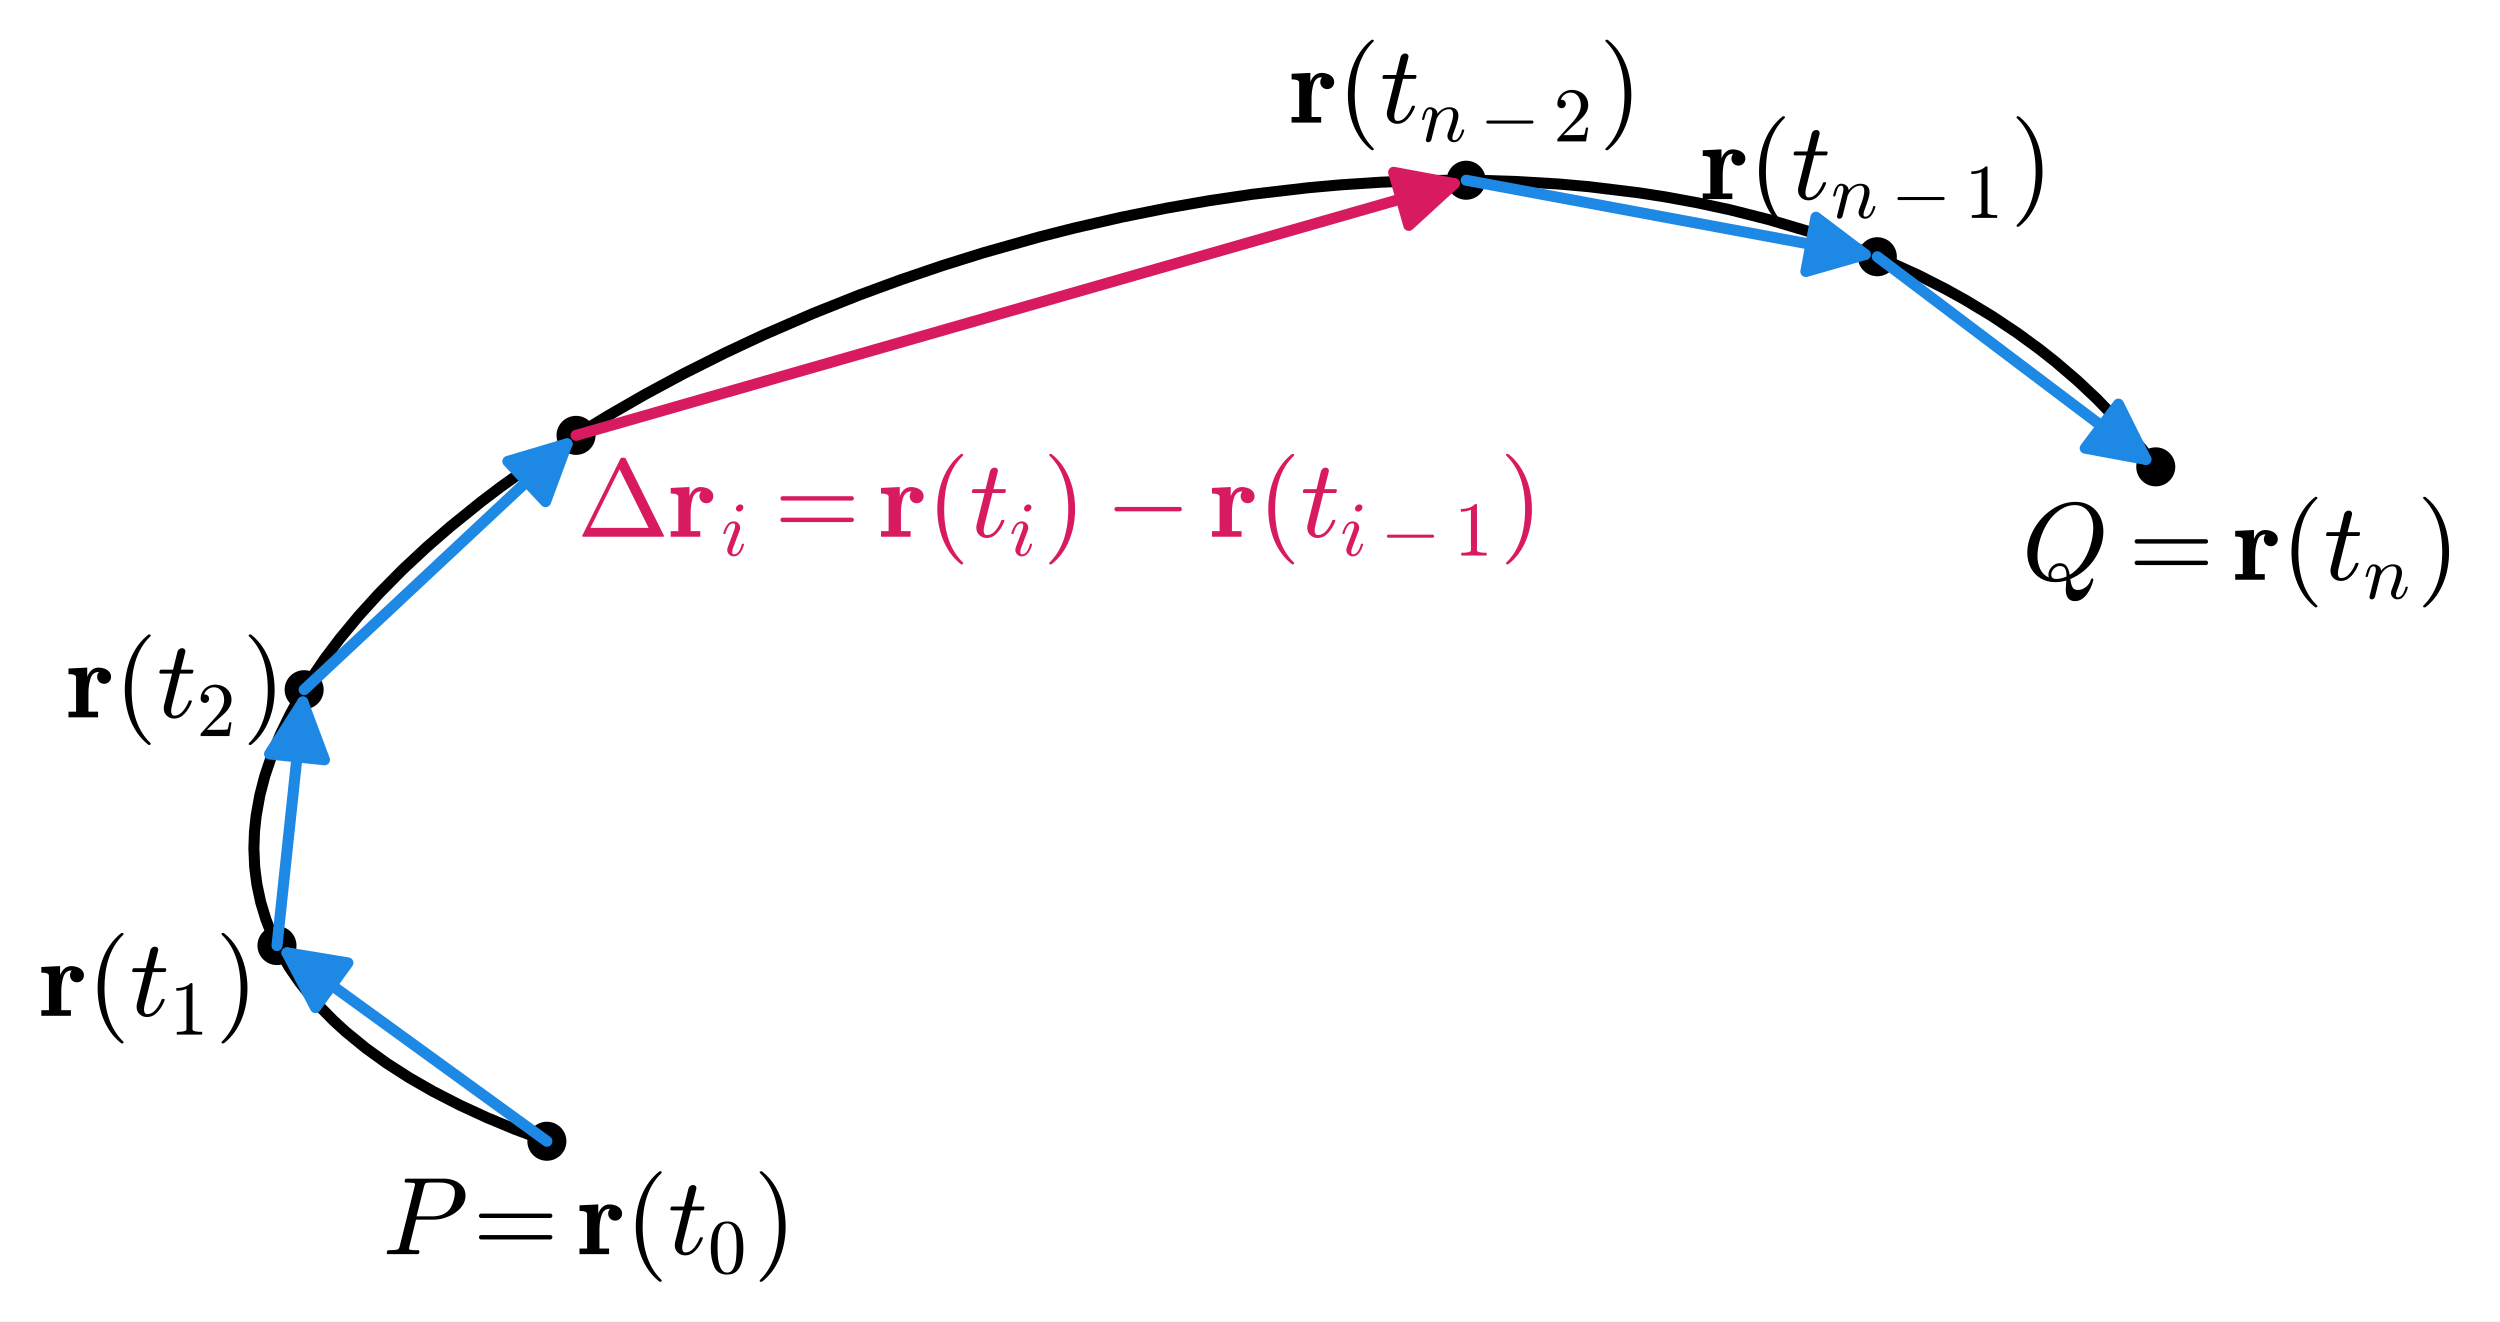
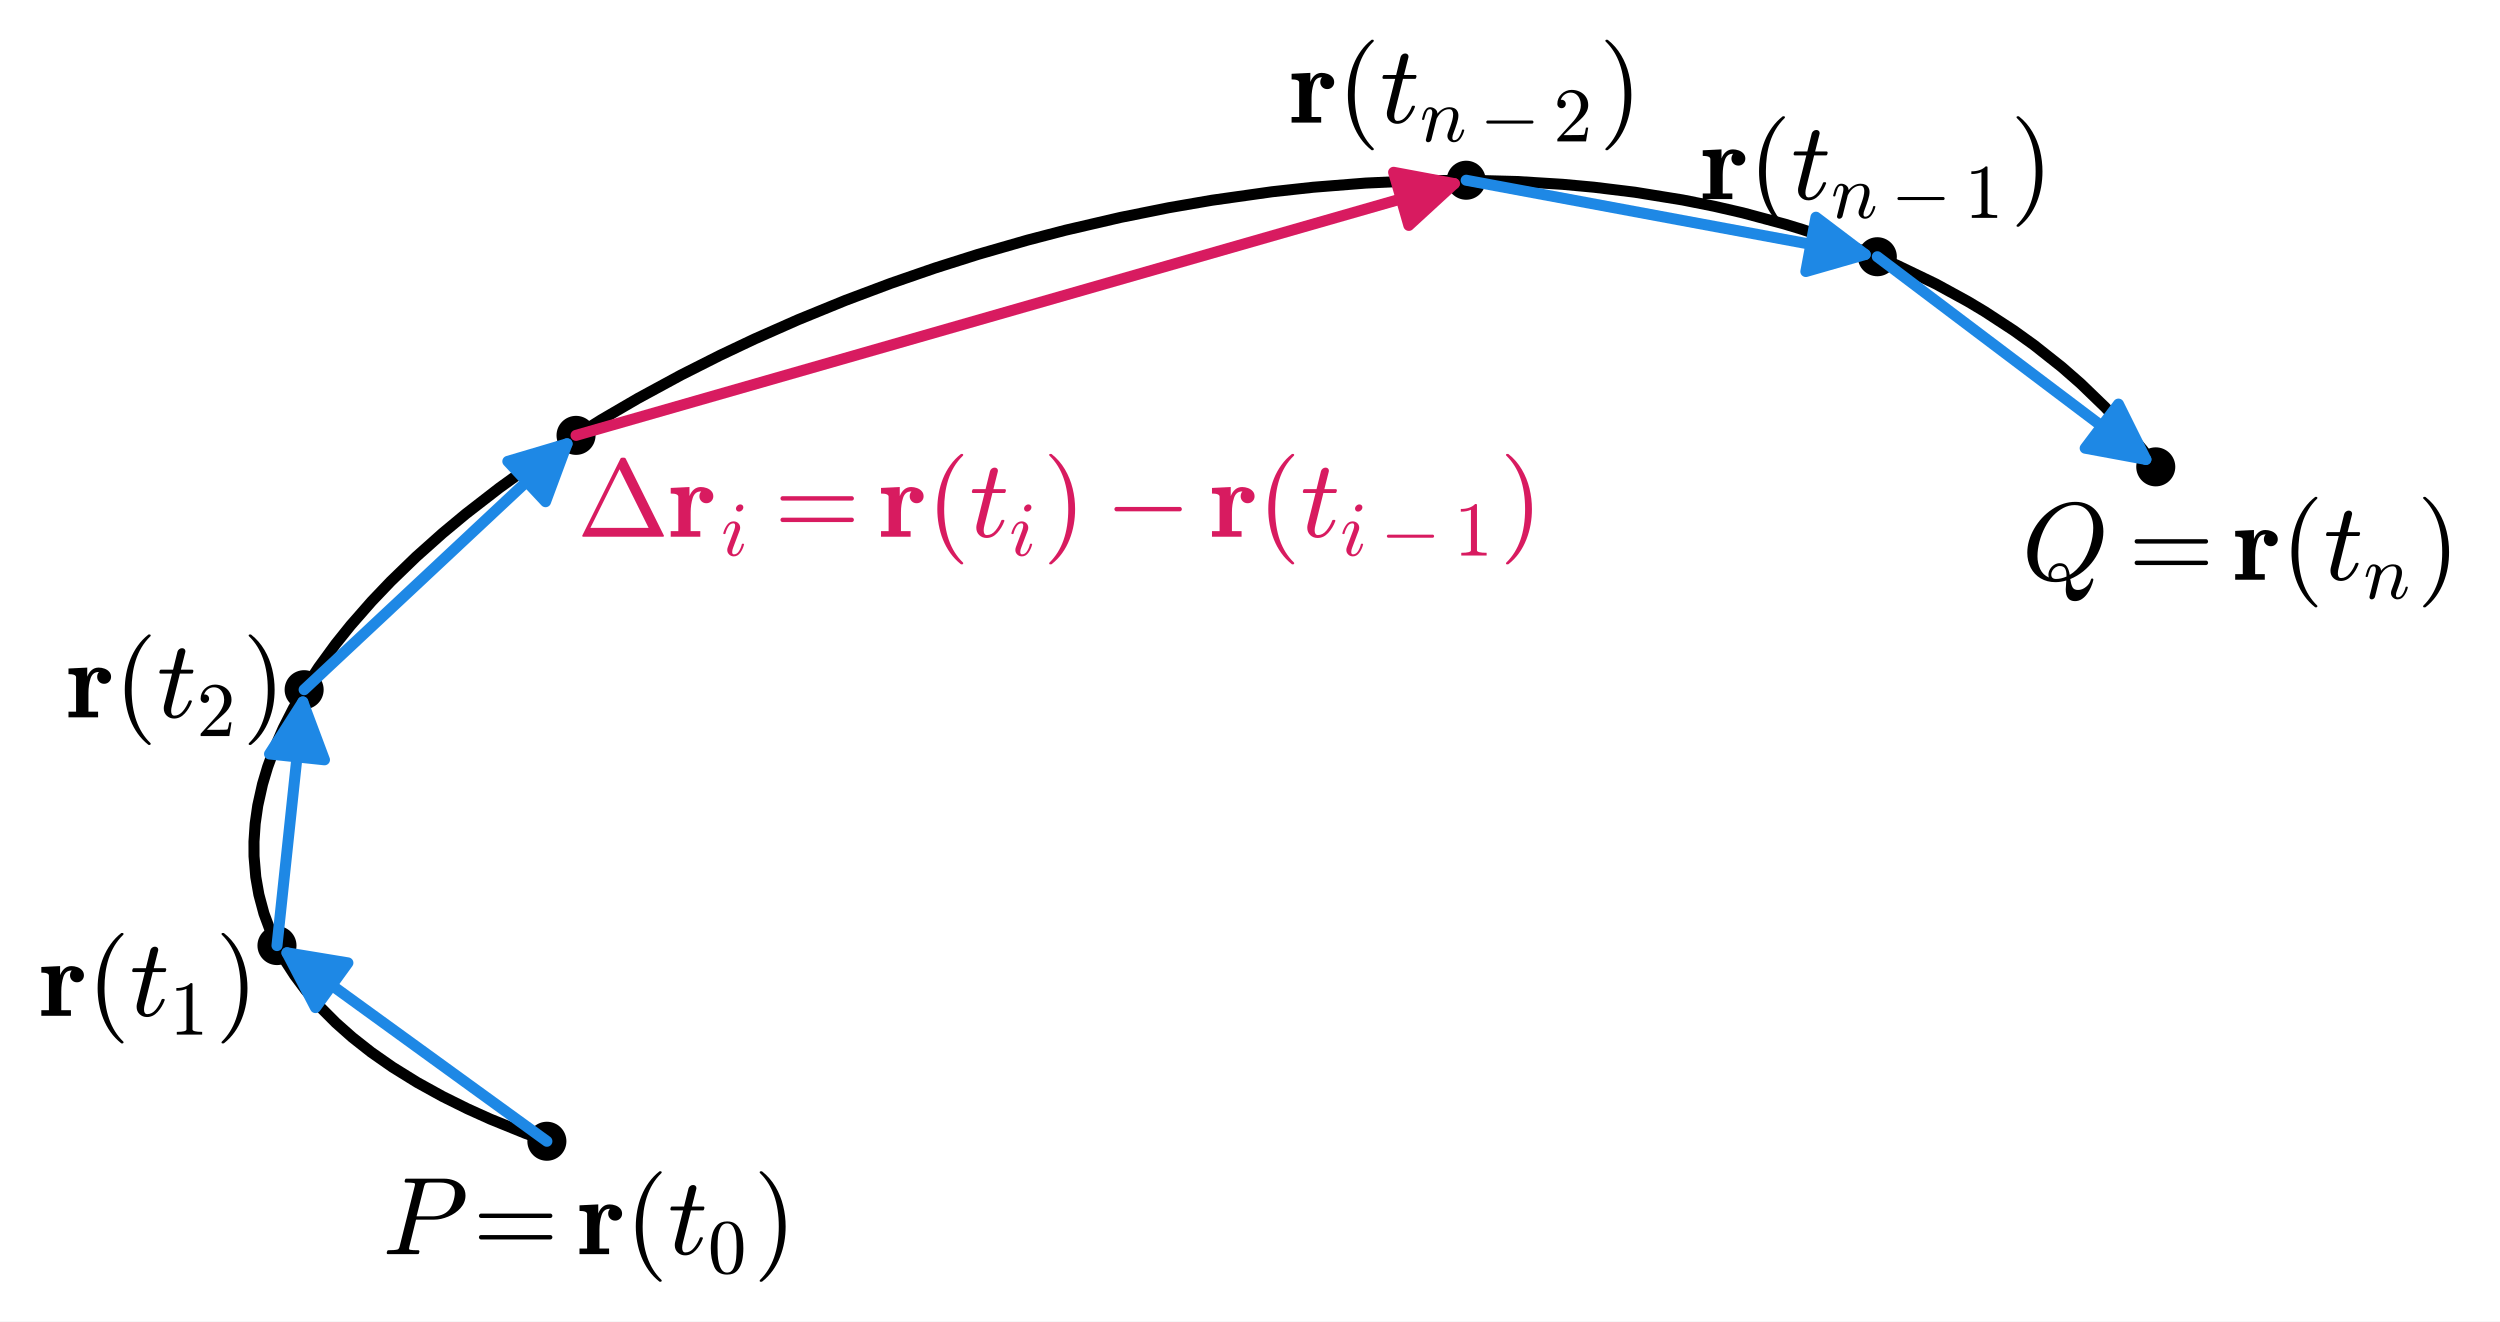
<svg xmlns="http://www.w3.org/2000/svg" xmlns:xlink="http://www.w3.org/1999/xlink" width="452.721pt" height="239.307pt" viewBox="0 0 452.721 239.307" version="1.1">
  <defs>
    <style type="text/css">*{stroke-linejoin: round; stroke-linecap: butt}</style>
  </defs>
  <g id="figure_1">
    <g id="patch_1">
      <path d="M 0 239.307  L 452.721 239.307  L 452.721 0  L 0 0  z " style="fill: #ffffff" />
    </g>
    <g id="axes_1">
      <g id="patch_2">
        <path d="M 19.424 226.205  L 413.397 226.205  L 413.397 13.102  L 19.424 13.102  z " style="fill: #ffffff" />
      </g>
      <g id="PathCollection_1">
-         <path d="M 99.035 210.204  C 99.972 210.204 100.872 209.832 101.535 209.169  C 102.198 208.506 102.57 207.606 102.57 206.669  C 102.57 205.731 102.198 204.832 101.535 204.169  C 100.872 203.506 99.972 203.133 99.035 203.133  C 98.097 203.133 97.198 203.506 96.535 204.169  C 95.872 204.832 95.499 205.731 95.499 206.669  C 95.499 207.606 95.872 208.506 96.535 209.169  C 97.198 209.832 98.097 210.204 99.035 210.204  z " clip-path="url(#pc954f5a43d)" />
+         <path d="M 99.035 210.204  C 99.972 210.204 100.872 209.832 101.535 209.169  C 102.198 208.506 102.57 207.606 102.57 206.669  C 102.57 205.731 102.198 204.832 101.535 204.169  C 100.872 203.506 99.972 203.133 99.035 203.133  C 98.097 203.133 97.198 203.506 96.535 204.169  C 95.872 204.832 95.499 205.731 95.499 206.669  C 95.499 207.606 95.872 208.506 96.535 209.169  C 97.198 209.832 98.097 210.204 99.035 210.204  z " clip-path="url(#p03d31c5cda)" />
      </g>
      <g id="PathCollection_2">
-         <path d="M 50.158 174.767  C 51.095 174.767 51.995 174.395 52.658 173.732  C 53.321 173.069 53.693 172.169 53.693 171.232  C 53.693 170.294 53.321 169.395 52.658 168.732  C 51.995 168.069 51.095 167.696 50.158 167.696  C 49.22 167.696 48.321 168.069 47.658 168.732  C 46.995 169.395 46.622 170.294 46.622 171.232  C 46.622 172.169 46.995 173.069 47.658 173.732  C 48.321 174.395 49.22 174.767 50.158 174.767  z " clip-path="url(#pc954f5a43d)" />
+         <path d="M 50.158 174.767  C 51.095 174.767 51.995 174.395 52.658 173.732  C 53.321 173.069 53.693 172.169 53.693 171.232  C 53.693 170.294 53.321 169.395 52.658 168.732  C 51.995 168.069 51.095 167.696 50.158 167.696  C 49.22 167.696 48.321 168.069 47.658 168.732  C 46.995 169.395 46.622 170.294 46.622 171.232  C 46.622 172.169 46.995 173.069 47.658 173.732  C 48.321 174.395 49.22 174.767 50.158 174.767  z " clip-path="url(#p03d31c5cda)" />
      </g>
      <g id="PathCollection_3">
-         <path d="M 55.075 128.431  C 56.013 128.431 56.912 128.059 57.575 127.396  C 58.238 126.733 58.611 125.833 58.611 124.896  C 58.611 123.958 58.238 123.059 57.575 122.396  C 56.912 121.733 56.013 121.36 55.075 121.36  C 54.138 121.36 53.238 121.733 52.575 122.396  C 51.912 123.059 51.54 123.958 51.54 124.896  C 51.54 125.833 51.912 126.733 52.575 127.396  C 53.238 128.059 54.138 128.431 55.075 128.431  z " clip-path="url(#pc954f5a43d)" />
+         <path d="M 55.075 128.431  C 56.013 128.431 56.912 128.059 57.575 127.396  C 58.238 126.733 58.611 125.833 58.611 124.896  C 58.611 123.958 58.238 123.059 57.575 122.396  C 56.912 121.733 56.013 121.36 55.075 121.36  C 54.138 121.36 53.238 121.733 52.575 122.396  C 51.912 123.059 51.54 123.958 51.54 124.896  C 51.54 125.833 51.912 126.733 52.575 127.396  C 53.238 128.059 54.138 128.431 55.075 128.431  z " clip-path="url(#p03d31c5cda)" />
      </g>
      <g id="PathCollection_4">
-         <path d="M 104.315 82.376  C 105.253 82.376 106.152 82.004 106.815 81.341  C 107.478 80.678 107.851 79.778 107.851 78.841  C 107.851 77.903 107.478 77.004 106.815 76.341  C 106.152 75.678 105.253 75.305 104.315 75.305  C 103.378 75.305 102.478 75.678 101.815 76.341  C 101.152 77.004 100.78 77.903 100.78 78.841  C 100.78 79.778 101.152 80.678 101.815 81.341  C 102.478 82.004 103.378 82.376 104.315 82.376  z " clip-path="url(#pc954f5a43d)" />
+         <path d="M 104.315 82.376  C 105.253 82.376 106.152 82.004 106.815 81.341  C 107.478 80.678 107.851 79.778 107.851 78.841  C 107.851 77.903 107.478 77.004 106.815 76.341  C 106.152 75.678 105.253 75.305 104.315 75.305  C 103.378 75.305 102.478 75.678 101.815 76.341  C 101.152 77.004 100.78 77.903 100.78 78.841  C 100.78 79.778 101.152 80.678 101.815 81.341  C 102.478 82.004 103.378 82.376 104.315 82.376  z " clip-path="url(#p03d31c5cda)" />
      </g>
      <g id="PathCollection_5">
-         <path d="M 265.507 36.174  C 266.445 36.174 267.344 35.802 268.007 35.139  C 268.67 34.476 269.043 33.576 269.043 32.639  C 269.043 31.701 268.67 30.802 268.007 30.139  C 267.344 29.476 266.445 29.103 265.507 29.103  C 264.57 29.103 263.67 29.476 263.007 30.139  C 262.344 30.802 261.972 31.701 261.972 32.639  C 261.972 33.576 262.344 34.476 263.007 35.139  C 263.67 35.802 264.57 36.174 265.507 36.174  z " clip-path="url(#pc954f5a43d)" />
+         <path d="M 265.507 36.174  C 266.445 36.174 267.344 35.802 268.007 35.139  C 268.67 34.476 269.043 33.576 269.043 32.639  C 269.043 31.701 268.67 30.802 268.007 30.139  C 267.344 29.476 266.445 29.103 265.507 29.103  C 264.57 29.103 263.67 29.476 263.007 30.139  C 262.344 30.802 261.972 31.701 261.972 32.639  C 261.972 33.576 262.344 34.476 263.007 35.139  C 263.67 35.802 264.57 36.174 265.507 36.174  z " clip-path="url(#p03d31c5cda)" />
      </g>
      <g id="PathCollection_6">
-         <path d="M 339.963 50.028  C 340.9 50.028 341.8 49.655 342.463 48.992  C 343.126 48.329 343.498 47.43 343.498 46.492  C 343.498 45.555 343.126 44.655 342.463 43.992  C 341.8 43.329 340.9 42.957 339.963 42.957  C 339.025 42.957 338.126 43.329 337.463 43.992  C 336.8 44.655 336.427 45.555 336.427 46.492  C 336.427 47.43 336.8 48.329 337.463 48.992  C 338.126 49.655 339.025 50.028 339.963 50.028  z " clip-path="url(#pc954f5a43d)" />
+         <path d="M 339.963 50.028  C 340.9 50.028 341.8 49.655 342.463 48.992  C 343.126 48.329 343.498 47.43 343.498 46.492  C 343.498 45.555 343.126 44.655 342.463 43.992  C 341.8 43.329 340.9 42.957 339.963 42.957  C 339.025 42.957 338.126 43.329 337.463 43.992  C 336.8 44.655 336.427 45.555 336.427 46.492  C 336.427 47.43 336.8 48.329 337.463 48.992  C 338.126 49.655 339.025 50.028 339.963 50.028  z " clip-path="url(#p03d31c5cda)" />
      </g>
      <g id="PathCollection_7">
-         <path d="M 390.382 88.078  C 391.32 88.078 392.219 87.705 392.882 87.042  C 393.545 86.379 393.918 85.48 393.918 84.542  C 393.918 83.605 393.545 82.705 392.882 82.042  C 392.219 81.379 391.32 81.007 390.382 81.007  C 389.445 81.007 388.545 81.379 387.882 82.042  C 387.219 82.705 386.847 83.605 386.847 84.542  C 386.847 85.48 387.219 86.379 387.882 87.042  C 388.545 87.705 389.445 88.078 390.382 88.078  z " clip-path="url(#pc954f5a43d)" />
+         <path d="M 390.382 88.078  C 391.32 88.078 392.219 87.705 392.882 87.042  C 393.545 86.379 393.918 85.48 393.918 84.542  C 393.918 83.605 393.545 82.705 392.882 82.042  C 392.219 81.379 391.32 81.007 390.382 81.007  C 389.445 81.007 388.545 81.379 387.882 82.042  C 387.219 82.705 386.847 83.605 386.847 84.542  C 386.847 85.48 387.219 86.379 387.882 87.042  C 388.545 87.705 389.445 88.078 390.382 88.078  z " clip-path="url(#p03d31c5cda)" />
      </g>
      <g id="matplotlib.axis_1" />
      <g id="matplotlib.axis_2" />
      <g id="line2d_1">
-         <path d="M 390.382 84.542  L 387.983 81.403  L 384.086 76.804  L 379.756 72.278  L 376.214 68.947  L 372.274 65.569  L 369.412 63.304  L 365.31 60.301  L 360.727 57.246  L 355.933 54.348  L 352.294 52.33  L 347.482 49.879  L 341.251 47.037  L 334.715 44.417  L 327.589 41.936  L 320.359 39.78  L 313.242 37.981  L 307.506 36.747  L 301.607 35.664  L 296.76 34.909  L 287.667 33.801  L 282.285 33.325  L 274.546 32.863  L 269.268 32.692  L 263.354 32.633  L 256.56 32.735  L 250.027 32.998  L 242.764 33.475  L 236.982 33.99  L 226.833 35.178  L 218.992 36.339  L 211.326 37.676  L 203.106 39.331  L 194.515 41.303  L 188.265 42.894  L 178.068 45.777  L 170.673 48.094  L 163.199 50.635  L 155.643 53.412  L 147.32 56.725  L 138.3 60.631  L 131.43 63.842  L 123.796 67.667  L 116.866 71.394  L 109.995 75.351  L 104.395 78.79  L 97.899 83.049  L 90.669 88.18  L 87.142 90.856  L 81.491 95.418  L 77.225 99.125  L 72.898 103.162  L 68.544 107.571  L 64.917 111.575  L 61.5 115.708  L 58.741 119.374  L 56.255 123.02  L 53.764 127.121  L 52.476 129.488  L 50.77 132.998  L 49.328 136.464  L 47.961 140.499  L 47.054 143.999  L 46.381 147.748  L 46.081 150.622  L 45.975 153.647  L 46.123 157.03  L 46.519 160.15  L 47.212 163.398  L 48.152 166.496  L 49.248 169.286  L 50.672 172.227  L 52.41 175.197  L 54.248 177.866  L 56.359 180.527  L 58.092 182.475  L 60.415 184.83  L 62.56 186.796  L 66.249 189.817  L 70.065 192.568  L 74.154 195.19  L 78.463 197.659  L 83.244 200.115  L 88.178 202.391  L 93.087 204.437  L 99.035 206.669  L 99.035 206.669  " clip-path="url(#pc954f5a43d)" style="fill: none; stroke: #000000; stroke-width: 2; stroke-linecap: square" />
+         <path d="M 390.382 84.542  L 387.96 81.374  L 384.391 77.144  L 381.212 73.74  L 376.751 69.433  L 373.339 66.451  L 368.309 62.47  L 364.644 59.839  L 359.382 56.404  L 356.331 54.578  L 350.573 51.426  L 343.487 48.016  L 338.272 45.799  L 333.446 43.947  L 326.316 41.531  L 323.177 40.579  L 315.568 38.536  L 310.428 37.353  L 304.695 36.208  L 296.034 34.806  L 288.617 33.899  L 282.944 33.377  L 274.782 32.873  L 266.309 32.645  L 256.411 32.739  L 247.353 33.151  L 237.821 33.908  L 230.345 34.726  L 219.485 36.26  L 211.647 37.617  L 202.952 39.364  L 192.942 41.69  L 186.102 43.475  L 177.139 46.058  L 169.315 48.541  L 161.343 51.297  L 153.115 54.389  L 144.518 57.902  L 136.661 61.378  L 130.397 64.344  L 123.335 67.907  L 115.517 72.149  L 108.869 76.026  L 101.852 80.421  L 95.536 84.678  L 90.432 88.357  L 84.369 93.05  L 80.146 96.56  L 75.346 100.841  L 70.76 105.278  L 67.304 108.901  L 63.486 113.258  L 60.8 116.606  L 57.699 120.858  L 55.156 124.764  L 53.14 128.244  L 51.304 131.845  L 49.706 135.496  L 48.465 138.891  L 47.538 142.006  L 46.677 145.879  L 46.212 149.135  L 45.992 152.403  L 46.002 155.055  L 46.318 158.811  L 46.877 161.997  L 47.803 165.45  L 49.144 169.046  L 50.618 172.125  L 51.827 174.258  L 53.35 176.61  L 55.318 179.261  L 58.112 182.497  L 60.834 185.228  L 63.786 187.846  L 67.22 190.55  L 71.096 193.258  L 75.562 196.026  L 80.14 198.552  L 84.666 200.796  L 88.772 202.65  L 95.14 205.236  L 99.035 206.669  L 99.035 206.669  " clip-path="url(#p03d31c5cda)" style="fill: none; stroke: #000000; stroke-width: 2; stroke-linecap: square" />
      </g>
      <g id="patch_3">
-         <path d="M 99.035 206.669  Q 74.596 188.95 51.968 172.544  " clip-path="url(#pc954f5a43d)" style="fill: none; stroke: #1e88e5; stroke-width: 2; stroke-linecap: round" />
-         <path d="M 57.129 182.462  L 51.968 172.544  L 62.999 174.366  L 57.129 182.462  z " clip-path="url(#pc954f5a43d)" style="fill: #1e88e5; stroke: #1e88e5; stroke-width: 2; stroke-linecap: round" />
+         <path d="M 99.035 206.669  Q 74.596 188.95 51.968 172.544  " clip-path="url(#p03d31c5cda)" style="fill: none; stroke: #1e88e5; stroke-width: 2; stroke-linecap: round" />
+         <path d="M 57.129 182.462  L 51.968 172.544  L 62.999 174.366  z " clip-path="url(#p03d31c5cda)" style="fill: #1e88e5; stroke: #1e88e5; stroke-width: 2; stroke-linecap: round" />
      </g>
      <g id="patch_4">
-         <path d="M 50.158 171.232  Q 52.617 148.064 54.839 127.119  " clip-path="url(#pc954f5a43d)" style="fill: none; stroke: #1e88e5; stroke-width: 2; stroke-linecap: round" />
-         <path d="M 48.812 136.536  L 54.839 127.119  L 58.756 137.591  L 48.812 136.536  z " clip-path="url(#pc954f5a43d)" style="fill: #1e88e5; stroke: #1e88e5; stroke-width: 2; stroke-linecap: round" />
+         <path d="M 50.158 171.232  Q 52.617 148.064 54.839 127.119  " clip-path="url(#p03d31c5cda)" style="fill: none; stroke: #1e88e5; stroke-width: 2; stroke-linecap: round" />
+         <path d="M 48.812 136.536  L 54.839 127.119  L 58.756 137.591  z " clip-path="url(#p03d31c5cda)" style="fill: #1e88e5; stroke: #1e88e5; stroke-width: 2; stroke-linecap: round" />
      </g>
      <g id="patch_5">
-         <path d="M 55.075 124.896  Q 79.695 101.868 102.682 80.368  " clip-path="url(#pc954f5a43d)" style="fill: none; stroke: #1e88e5; stroke-width: 2; stroke-linecap: round" />
-         <path d="M 91.963 83.547  L 102.682 80.368  L 98.794 90.851  L 91.963 83.547  z " clip-path="url(#pc954f5a43d)" style="fill: #1e88e5; stroke: #1e88e5; stroke-width: 2; stroke-linecap: round" />
+         <path d="M 55.075 124.896  Q 79.695 101.868 102.682 80.368  " clip-path="url(#p03d31c5cda)" style="fill: none; stroke: #1e88e5; stroke-width: 2; stroke-linecap: round" />
+         <path d="M 91.963 83.547  L 102.682 80.368  L 98.794 90.851  z " clip-path="url(#p03d31c5cda)" style="fill: #1e88e5; stroke: #1e88e5; stroke-width: 2; stroke-linecap: round" />
      </g>
      <g id="patch_6">
-         <path d="M 104.315 78.841  Q 184.911 55.74 263.358 33.255  " clip-path="url(#pc954f5a43d)" style="fill: none; stroke: #d81b60; stroke-width: 2; stroke-linecap: round" />
-         <path d="M 252.367 31.203  L 263.358 33.255  L 255.123 40.816  L 252.367 31.203  z " clip-path="url(#pc954f5a43d)" style="fill: #d81b60; stroke: #d81b60; stroke-width: 2; stroke-linecap: round" />
+         <path d="M 104.315 78.841  Q 184.911 55.74 263.358 33.255  " clip-path="url(#p03d31c5cda)" style="fill: none; stroke: #d81b60; stroke-width: 2; stroke-linecap: round" />
+         <path d="M 252.367 31.203  L 263.358 33.255  L 255.123 40.816  z " clip-path="url(#p03d31c5cda)" style="fill: #d81b60; stroke: #d81b60; stroke-width: 2; stroke-linecap: round" />
      </g>
      <g id="patch_7">
-         <path d="M 265.507 32.639  Q 302.735 39.565 337.764 46.083  " clip-path="url(#pc954f5a43d)" style="fill: none; stroke: #1e88e5; stroke-width: 2; stroke-linecap: round" />
-         <path d="M 328.848 39.338  L 337.764 46.083  L 327.019 49.17  L 328.848 39.338  z " clip-path="url(#pc954f5a43d)" style="fill: #1e88e5; stroke: #1e88e5; stroke-width: 2; stroke-linecap: round" />
+         <path d="M 265.507 32.639  Q 302.735 39.565 337.764 46.083  " clip-path="url(#p03d31c5cda)" style="fill: none; stroke: #1e88e5; stroke-width: 2; stroke-linecap: round" />
+         <path d="M 328.848 39.338  L 337.764 46.083  L 327.019 49.17  z " clip-path="url(#p03d31c5cda)" style="fill: #1e88e5; stroke: #1e88e5; stroke-width: 2; stroke-linecap: round" />
      </g>
      <g id="patch_8">
-         <path d="M 339.963 46.492  Q 365.173 65.517 388.598 83.195  " clip-path="url(#pc954f5a43d)" style="fill: none; stroke: #1e88e5; stroke-width: 2; stroke-linecap: round" />
-         <path d="M 383.627 73.18  L 388.598 83.195  L 377.604 81.163  L 383.627 73.18  z " clip-path="url(#pc954f5a43d)" style="fill: #1e88e5; stroke: #1e88e5; stroke-width: 2; stroke-linecap: round" />
+         <path d="M 339.963 46.492  Q 365.173 65.517 388.598 83.195  " clip-path="url(#p03d31c5cda)" style="fill: none; stroke: #1e88e5; stroke-width: 2; stroke-linecap: round" />
+         <path d="M 383.627 73.18  L 388.598 83.195  L 377.604 81.163  z " clip-path="url(#p03d31c5cda)" style="fill: #1e88e5; stroke: #1e88e5; stroke-width: 2; stroke-linecap: round" />
      </g>
      <g id="text_1">
-         <g transform="translate(69.25378 227.1071)scale(0.2 -0.2)">
+         <g transform="translate(69.25378 227.1071) scale(0.2 -0.2)">
          <defs>
            <path id="Cmmi10-50" d="M 313 0  Q 250 0 250 84  Q 253 100 262 139  Q 272 178 289 201  Q 306 225 331 225  Q 722 225 878 269  Q 959 297 997 441  L 1875 3956  Q 1888 4019 1888 4044  Q 1888 4113 1813 4122  Q 1691 4147 1350 4147  Q 1288 4147 1288 4231  Q 1291 4247 1300 4286  Q 1309 4325 1326 4348  Q 1344 4372 1369 4372  L 3578 4372  Q 3881 4372 4165 4264  Q 4450 4156 4631 3934  Q 4813 3713 4813 3397  Q 4813 2991 4527 2672  Q 4241 2353 3814 2175  Q 3388 1997 2988 1997  L 1947 1997  L 1556 416  Q 1544 353 1544 325  Q 1544 300 1551 283  Q 1559 266 1573 261  Q 1588 256 1619 250  Q 1741 225 2081 225  Q 2144 225 2144 141  Q 2122 50 2109 25  Q 2097 0 2034 0  L 313 0  z M 1978 2188  L 2875 2188  Q 3497 2188 3822 2522  Q 3988 2688 4092 3000  Q 4197 3313 4197 3566  Q 4197 3881 3956 4014  Q 3716 4147 3359 4147  L 2747 4147  Q 2572 4147 2515 4117  Q 2459 4088 2413 3928  L 1978 2188  z " transform="scale(0.015625)" />
            <path id="Cmr10-3d" d="M 481 850  Q 428 850 393 890  Q 359 931 359 978  Q 359 1031 393 1068  Q 428 1106 481 1106  L 4500 1106  Q 4547 1106 4581 1068  Q 4616 1031 4616 978  Q 4616 931 4581 890  Q 4547 850 4500 850  L 481 850  z M 481 2094  Q 428 2094 393 2131  Q 359 2169 359 2222  Q 359 2269 393 2309  Q 428 2350 481 2350  L 4500 2350  Q 4547 2350 4581 2309  Q 4616 2269 4616 2222  Q 4616 2169 4581 2131  Q 4547 2094 4500 2094  L 481 2094  z " transform="scale(0.015625)" />
            <path id="Cmb10-72" d="M 91 0  L 91 325  L 531 325  L 531 2322  Q 531 2503 91 2503  L 91 2828  L 1178 2881  L 1178 2356  Q 1269 2594 1436 2737  Q 1603 2881 1838 2881  Q 2006 2881 2173 2822  Q 2341 2763 2450 2641  Q 2559 2519 2559 2344  Q 2559 2178 2443 2059  Q 2328 1941 2156 1941  Q 1984 1941 1868 2059  Q 1753 2178 1753 2344  Q 1753 2513 1856 2625  L 1838 2625  Q 1488 2625 1367 2248  Q 1247 1872 1247 1416  L 1247 325  L 1806 325  L 1806 0  L 91 0  z " transform="scale(0.015625)" />
            <path id="Cmr10-28" d="M 1984 -1588  Q 1628 -1306 1370 -942  Q 1113 -578 948 -165  Q 784 247 703 697  Q 622 1147 622 1600  Q 622 2059 703 2509  Q 784 2959 951 3375  Q 1119 3791 1378 4153  Q 1638 4516 1984 4788  Q 1984 4800 2016 4800  L 2075 4800  Q 2094 4800 2109 4783  Q 2125 4766 2125 4744  Q 2125 4716 2113 4703  Q 1800 4397 1592 4047  Q 1384 3697 1257 3301  Q 1131 2906 1075 2482  Q 1019 2059 1019 1600  Q 1019 -434 2106 -1491  Q 2125 -1509 2125 -1544  Q 2125 -1559 2108 -1579  Q 2091 -1600 2075 -1600  L 2016 -1600  Q 1984 -1600 1984 -1588  z " transform="scale(0.015625)" />
            <path id="Cmmi10-74" d="M 397 519  Q 397 613 416 697  L 878 2534  L 206 2534  Q 141 2534 141 2619  Q 166 2759 225 2759  L 934 2759  L 1191 3803  Q 1216 3888 1291 3947  Q 1366 4006 1459 4006  Q 1541 4006 1595 3957  Q 1650 3909 1650 3828  Q 1650 3809 1648 3798  Q 1647 3788 1644 3775  L 1388 2759  L 2047 2759  Q 2113 2759 2113 2675  Q 2109 2659 2100 2621  Q 2091 2584 2075 2559  Q 2059 2534 2028 2534  L 1331 2534  L 872 684  Q 825 503 825 372  Q 825 97 1013 97  Q 1294 97 1511 361  Q 1728 625 1844 941  Q 1869 978 1894 978  L 1972 978  Q 1997 978 2012 961  Q 2028 944 2028 922  Q 2028 909 2022 903  Q 1881 516 1612 222  Q 1344 -72 997 -72  Q 744 -72 570 93  Q 397 259 397 519  z " transform="scale(0.015625)" />
            <path id="Cmr10-30" d="M 1600 -141  Q 816 -141 533 504  Q 250 1150 250 2041  Q 250 2597 351 3087  Q 453 3578 754 3920  Q 1056 4263 1600 4263  Q 2022 4263 2290 4056  Q 2559 3850 2700 3523  Q 2841 3197 2892 2823  Q 2944 2450 2944 2041  Q 2944 1491 2842 1011  Q 2741 531 2444 195  Q 2147 -141 1600 -141  z M 1600 25  Q 1956 25 2131 390  Q 2306 756 2347 1200  Q 2388 1644 2388 2144  Q 2388 2625 2347 3031  Q 2306 3438 2132 3767  Q 1959 4097 1600 4097  Q 1238 4097 1063 3765  Q 888 3434 847 3029  Q 806 2625 806 2144  Q 806 1788 823 1472  Q 841 1156 916 820  Q 991 484 1158 254  Q 1325 25 1600 25  z " transform="scale(0.015625)" />
            <path id="Cmr10-29" d="M 416 -1600  Q 359 -1600 359 -1544  Q 359 -1516 372 -1503  Q 1466 -434 1466 1600  Q 1466 3634 384 4691  Q 359 4706 359 4744  Q 359 4766 376 4783  Q 394 4800 416 4800  L 475 4800  Q 494 4800 506 4788  Q 966 4425 1272 3906  Q 1578 3388 1720 2800  Q 1863 2213 1863 1600  Q 1863 1147 1786 708  Q 1709 269 1542 -157  Q 1375 -584 1119 -945  Q 863 -1306 506 -1588  Q 494 -1600 475 -1600  L 416 -1600  z " transform="scale(0.015625)" />
          </defs>
          <use xlink:href="#Cmmi10-50" />
          <use xlink:href="#Cmr10-3d" transform="translate(81.76758 0)" />
          <use xlink:href="#Cmb10-72" transform="translate(177.0117 0)" />
          <use xlink:href="#Cmr10-28" transform="translate(219.6875 0)" />
          <use xlink:href="#Cmmi10-74" transform="translate(258.5059 0)" />
-           <use xlink:href="#Cmr10-30" transform="translate(294.5898 -17.00625)scale(0.7)" />
+           <use xlink:href="#Cmr10-30" transform="translate(294.5898 -17.00625) scale(0.7)" />
          <use xlink:href="#Cmr10-29" transform="translate(335.9672 0)" />
        </g>
      </g>
      <g id="text_2">
-         <g transform="translate(7.2 183.9508)scale(0.2 -0.2)">
+         <g transform="translate(7.2 183.9508) scale(0.2 -0.2)">
          <defs>
            <path id="Cmr10-31" d="M 594 0  L 594 225  Q 1394 225 1394 428  L 1394 3788  Q 1063 3628 556 3628  L 556 3853  Q 1341 3853 1741 4263  L 1831 4263  Q 1853 4263 1873 4245  Q 1894 4228 1894 4206  L 1894 428  Q 1894 225 2694 225  L 2694 0  L 594 0  z " transform="scale(0.015625)" />
          </defs>
          <use xlink:href="#Cmb10-72" />
          <use xlink:href="#Cmr10-28" transform="translate(42.67578 0)" />
          <use xlink:href="#Cmmi10-74" transform="translate(81.49414 0)" />
-           <use xlink:href="#Cmr10-31" transform="translate(117.5781 -17.00625)scale(0.7)" />
+           <use xlink:href="#Cmr10-31" transform="translate(117.5781 -17.00625) scale(0.7)" />
          <use xlink:href="#Cmr10-29" transform="translate(158.9555 0)" />
        </g>
      </g>
      <g id="text_3">
-         <g transform="translate(12.11762 129.8957)scale(0.2 -0.2)">
+         <g transform="translate(12.11762 129.8957) scale(0.2 -0.2)">
          <defs>
            <path id="Cmr10-32" d="M 319 0  L 319 172  Q 319 188 331 206  L 1325 1306  Q 1550 1550 1690 1715  Q 1831 1881 1968 2097  Q 2106 2313 2186 2536  Q 2266 2759 2266 3009  Q 2266 3272 2169 3511  Q 2072 3750 1880 3894  Q 1688 4038 1416 4038  Q 1138 4038 916 3870  Q 694 3703 603 3438  Q 628 3444 672 3444  Q 816 3444 917 3347  Q 1019 3250 1019 3097  Q 1019 2950 917 2848  Q 816 2747 672 2747  Q 522 2747 420 2851  Q 319 2956 319 3097  Q 319 3338 409 3548  Q 500 3759 670 3923  Q 841 4088 1055 4175  Q 1269 4263 1509 4263  Q 1875 4263 2190 4108  Q 2506 3953 2690 3670  Q 2875 3388 2875 3009  Q 2875 2731 2753 2481  Q 2631 2231 2440 2026  Q 2250 1822 1953 1562  Q 1656 1303 1563 1216  L 838 519  L 1453 519  Q 1906 519 2211 526  Q 2516 534 2534 550  Q 2609 631 2688 1141  L 2875 1141  L 2694 0  L 319 0  z " transform="scale(0.015625)" />
          </defs>
          <use xlink:href="#Cmb10-72" />
          <use xlink:href="#Cmr10-28" transform="translate(42.67578 0)" />
          <use xlink:href="#Cmmi10-74" transform="translate(81.49414 0)" />
-           <use xlink:href="#Cmr10-32" transform="translate(117.5781 -17.00625)scale(0.7)" />
+           <use xlink:href="#Cmr10-32" transform="translate(117.5781 -17.00625) scale(0.7)" />
          <use xlink:href="#Cmr10-29" transform="translate(158.9555 0)" />
        </g>
      </g>
      <g id="text_4">
-         <g transform="translate(233.6074 22.2)scale(0.2 -0.2)">
+         <g transform="translate(233.6074 22.2) scale(0.2 -0.2)">
          <defs>
            <path id="Cmmi10-6e" d="M 494 109  Q 494 147 500 166  L 978 2075  Q 1025 2253 1025 2388  Q 1025 2663 838 2663  Q 638 2663 541 2423  Q 444 2184 353 1819  Q 353 1800 334 1789  Q 316 1778 300 1778  L 225 1778  Q 203 1778 187 1801  Q 172 1825 172 1844  Q 241 2122 305 2315  Q 369 2509 505 2668  Q 641 2828 844 2828  Q 1084 2828 1268 2676  Q 1453 2525 1453 2291  Q 1644 2541 1900 2684  Q 2156 2828 2444 2828  Q 2672 2828 2837 2750  Q 3003 2672 3095 2514  Q 3188 2356 3188 2138  Q 3188 1875 3070 1503  Q 2953 1131 2778 672  Q 2688 463 2688 288  Q 2688 97 2834 97  Q 3084 97 3251 365  Q 3419 634 3488 941  Q 3500 978 3541 978  L 3616 978  Q 3641 978 3658 962  Q 3675 947 3675 922  Q 3675 916 3669 903  Q 3581 541 3364 234  Q 3147 -72 2822 -72  Q 2597 -72 2437 83  Q 2278 238 2278 459  Q 2278 578 2328 709  Q 2409 919 2514 1209  Q 2619 1500 2686 1765  Q 2753 2031 2753 2234  Q 2753 2413 2679 2538  Q 2606 2663 2431 2663  Q 2197 2663 2000 2559  Q 1803 2456 1656 2286  Q 1509 2116 1388 1881  L 953 141  Q 931 53 854 -9  Q 778 -72 684 -72  Q 606 -72 550 -22  Q 494 28 494 109  z " transform="scale(0.015625)" />
            <path id="Cmsy10-a1" d="M 653 1472  Q 600 1472 565 1512  Q 531 1553 531 1600  Q 531 1647 565 1687  Q 600 1728 653 1728  L 4325 1728  Q 4375 1728 4408 1687  Q 4441 1647 4441 1600  Q 4441 1553 4408 1512  Q 4375 1472 4325 1472  L 653 1472  z " transform="scale(0.015625)" />
          </defs>
          <use xlink:href="#Cmb10-72" />
          <use xlink:href="#Cmr10-28" transform="translate(42.67578 0)" />
          <use xlink:href="#Cmmi10-74" transform="translate(81.49414 0)" />
-           <use xlink:href="#Cmmi10-6e" transform="translate(117.5781 -17.00625)scale(0.7)" />
-           <use xlink:href="#Cmsy10-a1" transform="translate(171.876 -17.00625)scale(0.7)" />
-           <use xlink:href="#Cmr10-32" transform="translate(238.5469 -17.00625)scale(0.7)" />
+           <use xlink:href="#Cmmi10-6e" transform="translate(117.5781 -17.00625) scale(0.7)" />
+           <use xlink:href="#Cmsy10-a1" transform="translate(171.876 -17.00625) scale(0.7)" />
+           <use xlink:href="#Cmr10-32" transform="translate(238.5469 -17.00625) scale(0.7)" />
          <use xlink:href="#Cmr10-29" transform="translate(279.9242 0)" />
        </g>
      </g>
      <g id="text_5">
-         <g transform="translate(308.0628 36.05389)scale(0.2 -0.2)">
+         <g transform="translate(308.0628 36.05389) scale(0.2 -0.2)">
          <use xlink:href="#Cmb10-72" />
          <use xlink:href="#Cmr10-28" transform="translate(42.67578 0)" />
          <use xlink:href="#Cmmi10-74" transform="translate(81.49414 0)" />
-           <use xlink:href="#Cmmi10-6e" transform="translate(117.5781 -17.00625)scale(0.7)" />
-           <use xlink:href="#Cmsy10-a1" transform="translate(171.876 -17.00625)scale(0.7)" />
-           <use xlink:href="#Cmr10-31" transform="translate(238.5469 -17.00625)scale(0.7)" />
+           <use xlink:href="#Cmmi10-6e" transform="translate(117.5781 -17.00625) scale(0.7)" />
+           <use xlink:href="#Cmsy10-a1" transform="translate(171.876 -17.00625) scale(0.7)" />
+           <use xlink:href="#Cmr10-31" transform="translate(238.5469 -17.00625) scale(0.7)" />
          <use xlink:href="#Cmr10-29" transform="translate(279.9242 0)" />
        </g>
      </g>
      <g id="text_6">
-         <g transform="translate(366.1209 104.9808)scale(0.2 -0.2)">
+         <g transform="translate(366.1209 104.9808) scale(0.2 -0.2)">
          <defs>
            <path id="Cmmi10-51" d="M 1947 -141  Q 1466 -141 1094 79  Q 722 300 520 692  Q 319 1084 319 1563  Q 319 2259 714 2950  Q 1109 3641 1756 4077  Q 2403 4513 3109 4513  Q 3475 4513 3778 4381  Q 4081 4250 4290 4017  Q 4500 3784 4614 3471  Q 4728 3159 4728 2791  Q 4728 2366 4581 1936  Q 4434 1506 4171 1136  Q 3909 766 3559 484  Q 3209 203 2809 38  Q 2850 -256 2934 -425  Q 3019 -594 3256 -594  Q 3506 -594 3726 -412  Q 3947 -231 4006 13  Q 4019 72 4078 72  Q 4147 72 4147 -13  Q 4100 -219 4008 -430  Q 3916 -641 3786 -823  Q 3656 -1006 3478 -1123  Q 3300 -1241 3084 -1241  Q 2547 -1241 2547 -550  Q 2547 -509 2562 -332  Q 2578 -156 2578 -44  Q 2269 -141 1947 -141  z M 1709 300  Q 1709 44 1991 44  Q 2275 44 2591 184  L 2591 244  Q 2591 503 2509 648  Q 2428 794 2194 794  Q 2078 794 1964 723  Q 1850 653 1779 539  Q 1709 425 1709 300  z M 1544 288  Q 1544 456 1637 612  Q 1731 769 1881 864  Q 2031 959 2203 959  Q 2481 959 2607 771  Q 2734 584 2778 281  Q 3188 525 3500 978  Q 3813 1431 3977 1973  Q 4141 2516 4141 3003  Q 4141 3356 4023 3656  Q 3906 3956 3664 4140  Q 3422 4325 3066 4325  Q 2722 4325 2403 4156  Q 2084 3988 1813 3706  Q 1550 3434 1342 3032  Q 1134 2631 1021 2193  Q 909 1756 909 1356  Q 909 947 1068 612  Q 1228 278 1569 128  Q 1544 194 1544 288  z " transform="scale(0.015625)" />
          </defs>
          <use xlink:href="#Cmmi10-51" />
          <use xlink:href="#Cmr10-3d" transform="translate(96.5625 0)" />
          <use xlink:href="#Cmb10-72" transform="translate(191.8066 0)" />
          <use xlink:href="#Cmr10-28" transform="translate(234.4824 0)" />
          <use xlink:href="#Cmmi10-74" transform="translate(273.3008 0)" />
-           <use xlink:href="#Cmmi10-6e" transform="translate(309.3848 -17.00625)scale(0.7)" />
+           <use xlink:href="#Cmmi10-6e" transform="translate(309.3848 -17.00625) scale(0.7)" />
          <use xlink:href="#Cmr10-29" transform="translate(357.7689 0)" />
        </g>
      </g>
      <g id="text_7">
-         <g style="fill: #d81b60" transform="translate(104.5135 97.19689)scale(0.2 -0.2)">
+         <g style="fill: #d81b60" transform="translate(104.5135 97.19689) scale(0.2 -0.2)">
          <defs>
            <path id="Cmr10-a2" d="M 347 0  Q 294 0 294 50  Q 297 56 298 59  Q 300 63 300 72  L 2503 4513  Q 2531 4581 2619 4581  L 2706 4581  Q 2794 4581 2822 4513  L 5025 72  Q 5028 66 5029 61  Q 5031 56 5031 50  Q 5031 0 4978 0  L 347 0  z M 769 513  L 4141 513  L 2456 3909  L 769 513  z " transform="scale(0.015625)" />
            <path id="Cmmi10-69" d="M 500 459  Q 500 578 550 709  L 1069 2088  Q 1153 2322 1153 2472  Q 1153 2663 1013 2663  Q 759 2663 595 2402  Q 431 2141 353 1819  Q 341 1778 300 1778  L 225 1778  Q 172 1778 172 1838  L 172 1856  Q 275 2238 487 2533  Q 700 2828 1025 2828  Q 1253 2828 1411 2678  Q 1569 2528 1569 2297  Q 1569 2178 1516 2047  L 997 672  Q 909 459 909 288  Q 909 97 1056 97  Q 1306 97 1473 364  Q 1641 631 1709 941  Q 1722 978 1759 978  L 1838 978  Q 1863 978 1878 961  Q 1894 944 1894 922  Q 1894 916 1888 903  Q 1800 541 1583 234  Q 1366 -72 1044 -72  Q 819 -72 659 83  Q 500 238 500 459  z M 1222 3878  Q 1222 4013 1334 4122  Q 1447 4231 1581 4231  Q 1691 4231 1761 4164  Q 1831 4097 1831 3994  Q 1831 3850 1717 3742  Q 1603 3634 1466 3634  Q 1363 3634 1292 3704  Q 1222 3775 1222 3878  z " transform="scale(0.015625)" />
          </defs>
          <use xlink:href="#Cmr10-a2" />
          <use xlink:href="#Cmb10-72" transform="translate(83.30078 0)" />
-           <use xlink:href="#Cmmi10-69" transform="translate(130.4407 -17.00625)scale(0.7)" />
+           <use xlink:href="#Cmmi10-69" transform="translate(130.4407 -17.00625) scale(0.7)" />
          <use xlink:href="#Cmr10-3d" transform="translate(178.4733 0)" />
          <use xlink:href="#Cmb10-72" transform="translate(273.7175 0)" />
          <use xlink:href="#Cmr10-28" transform="translate(316.3932 0)" />
          <use xlink:href="#Cmmi10-74" transform="translate(355.2116 0)" />
-           <use xlink:href="#Cmmi10-69" transform="translate(391.2956 -17.00625)scale(0.7)" />
+           <use xlink:href="#Cmmi10-69" transform="translate(391.2956 -17.00625) scale(0.7)" />
          <use xlink:href="#Cmr10-29" transform="translate(421.7696 0)" />
          <use xlink:href="#Cmsy10-a1" transform="translate(478.1466 0)" />
          <use xlink:href="#Cmb10-72" transform="translate(573.3907 0)" />
          <use xlink:href="#Cmr10-28" transform="translate(616.0665 0)" />
          <use xlink:href="#Cmmi10-74" transform="translate(654.8848 0)" />
-           <use xlink:href="#Cmmi10-69" transform="translate(690.9688 -17.00625)scale(0.7)" />
-           <use xlink:href="#Cmsy10-a1" transform="translate(727.3565 -17.00625)scale(0.7)" />
-           <use xlink:href="#Cmr10-31" transform="translate(794.0274 -17.00625)scale(0.7)" />
+           <use xlink:href="#Cmmi10-69" transform="translate(690.9688 -17.00625) scale(0.7)" />
+           <use xlink:href="#Cmsy10-a1" transform="translate(727.3565 -17.00625) scale(0.7)" />
+           <use xlink:href="#Cmr10-31" transform="translate(794.0274 -17.00625) scale(0.7)" />
          <use xlink:href="#Cmr10-29" transform="translate(835.4048 0)" />
        </g>
      </g>
    </g>
  </g>
  <defs>
-     <clipPath id="pc954f5a43d">
+     <clipPath id="p03d31c5cda">
      <rect x="19.424" y="13.102" width="393.974" height="213.103" />
    </clipPath>
  </defs>
</svg>
